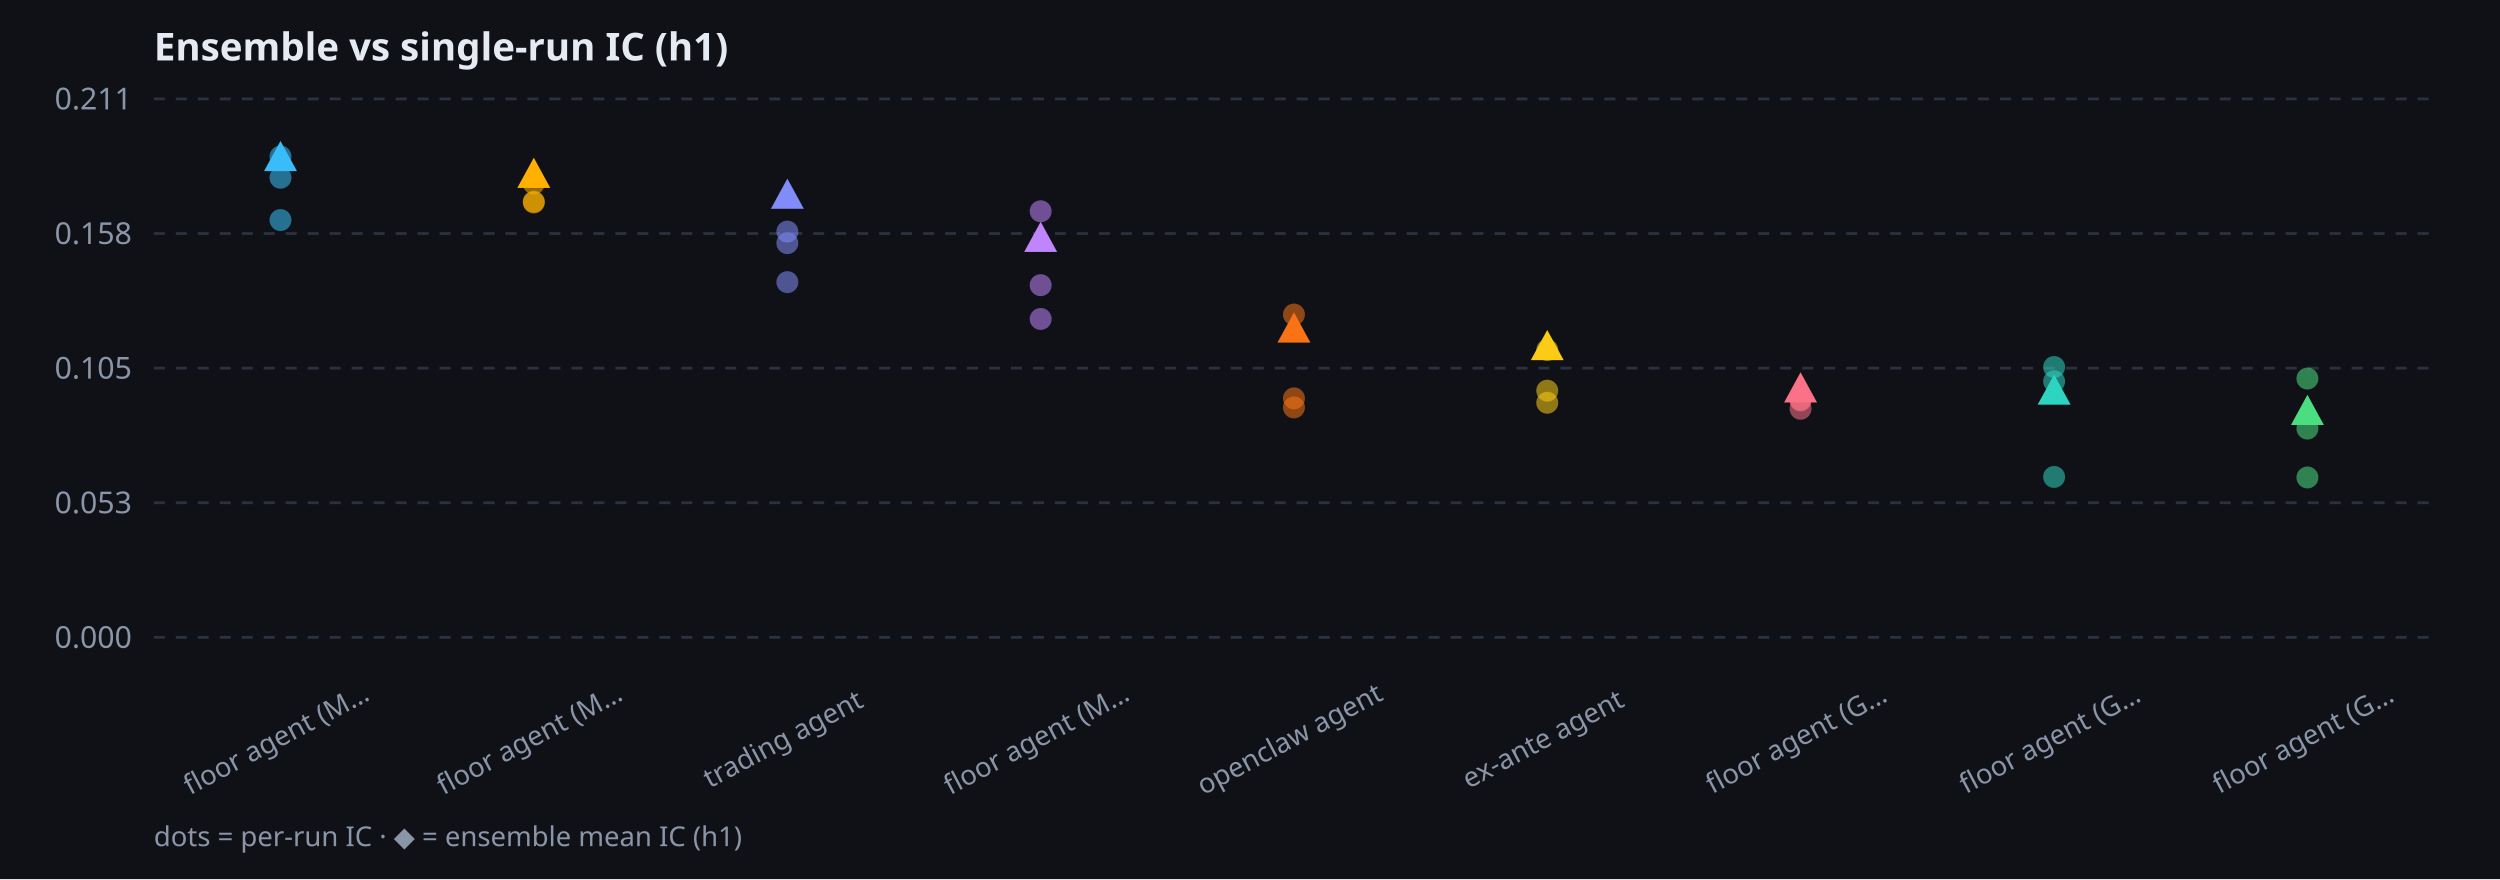
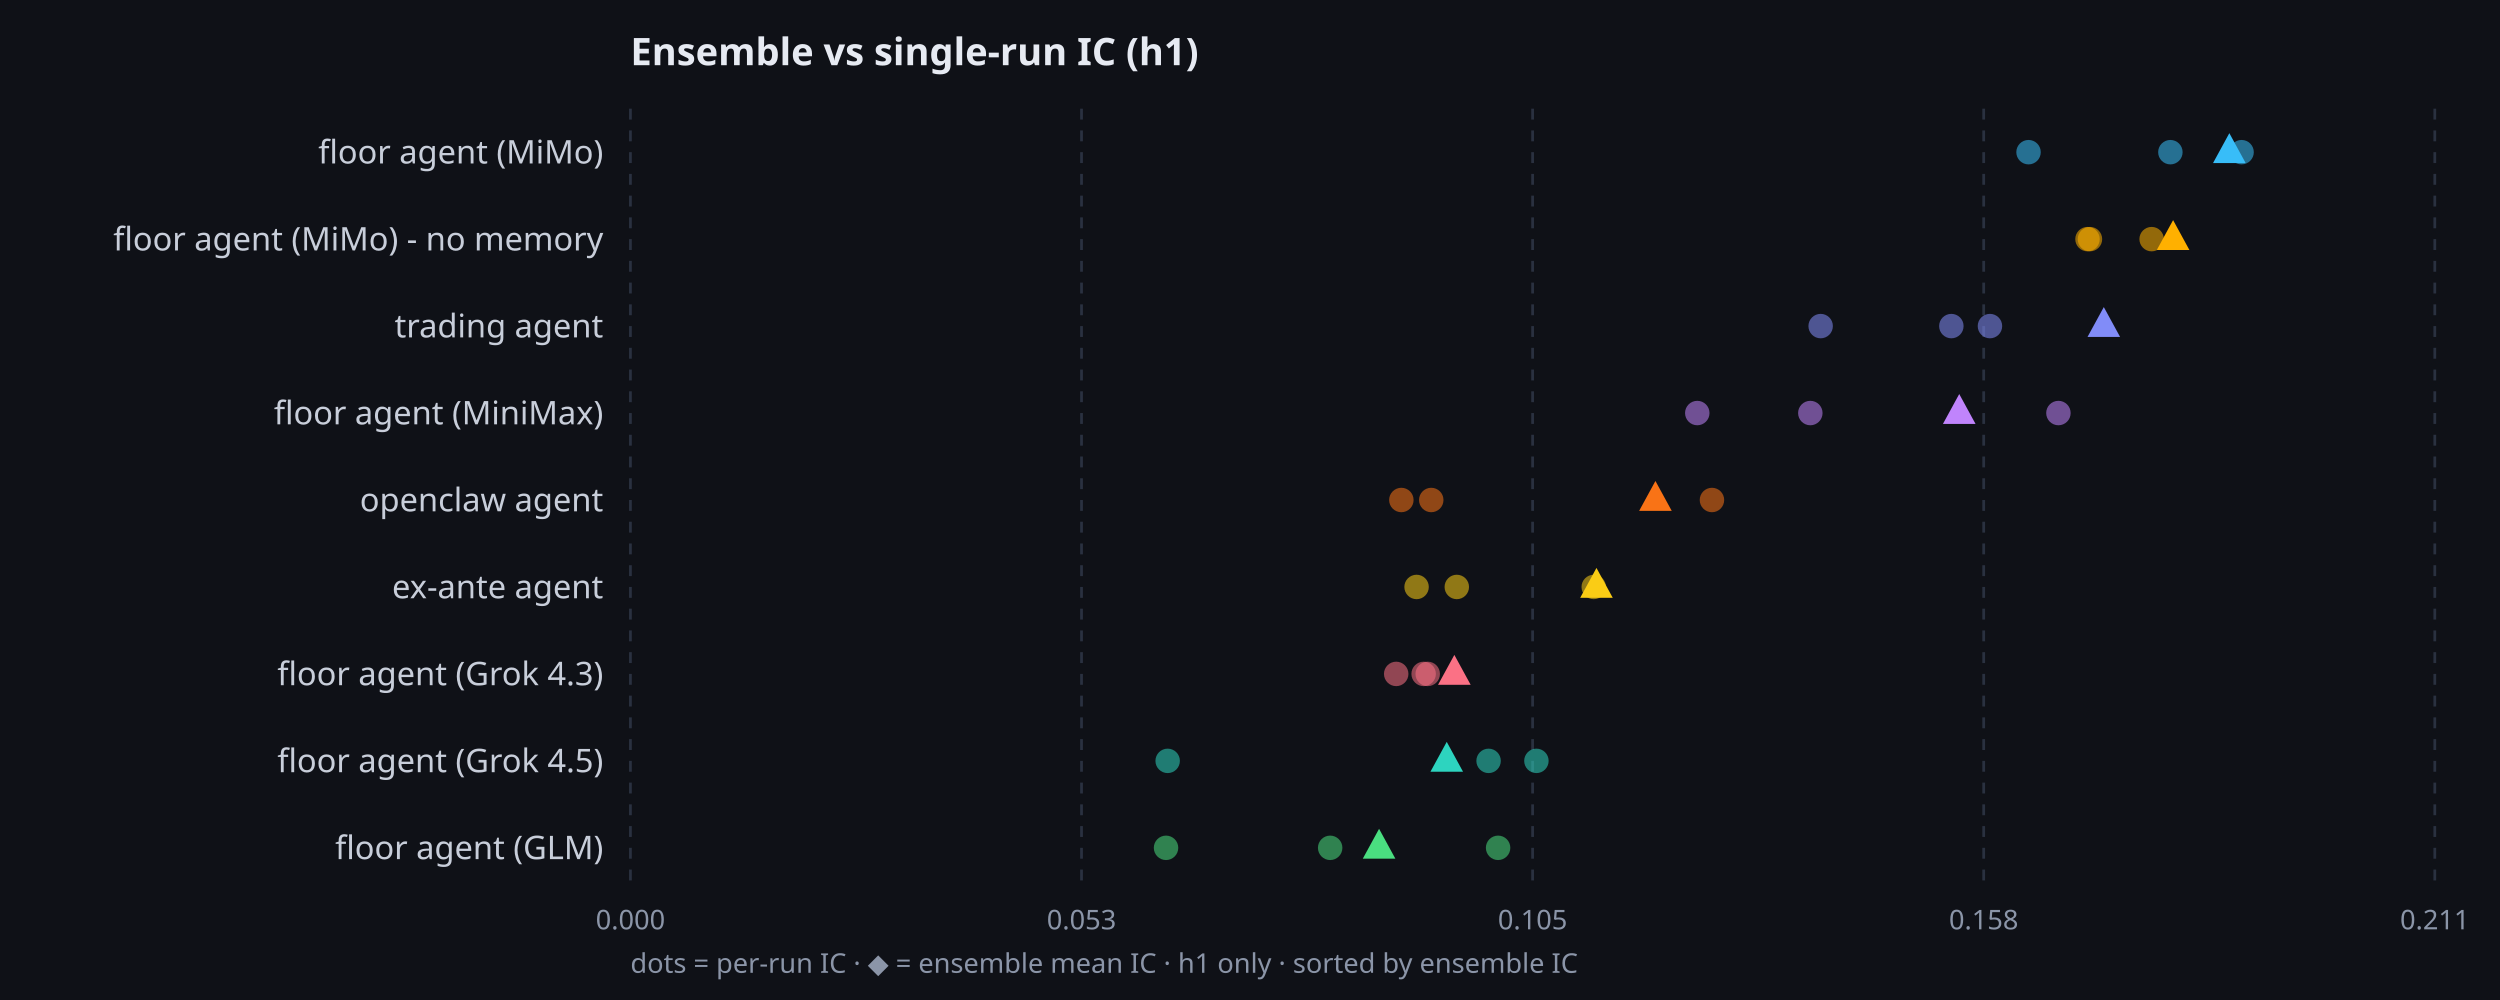
- <svg xmlns="http://www.w3.org/2000/svg" viewBox="0 0 910 320" role="img" aria-label="Ensemble vs single-run IC (h1)">
-   <rect width="910" height="320" fill="#0f1117" />
-   <text x="56" y="22" fill="#e6eaf2" font-size="14" font-family="ui-sans-serif,system-ui,sans-serif" font-weight="600">Ensemble vs single-run IC (h1)</text>
-   <line x1="56" y1="232.0" x2="886" y2="232.0" stroke="#2a3140" stroke-dasharray="4 4" />
-   <text x="48" y="232.0" fill="#8b95a8" font-size="11" text-anchor="end" dominant-baseline="middle" font-family="ui-sans-serif,system-ui,sans-serif">0.000</text>
-   <line x1="56" y1="183.0" x2="886" y2="183.0" stroke="#2a3140" stroke-dasharray="4 4" />
-   <text x="48" y="183.0" fill="#8b95a8" font-size="11" text-anchor="end" dominant-baseline="middle" font-family="ui-sans-serif,system-ui,sans-serif">0.053</text>
-   <line x1="56" y1="134.0" x2="886" y2="134.0" stroke="#2a3140" stroke-dasharray="4 4" />
-   <text x="48" y="134.0" fill="#8b95a8" font-size="11" text-anchor="end" dominant-baseline="middle" font-family="ui-sans-serif,system-ui,sans-serif">0.105</text>
-   <line x1="56" y1="85.0" x2="886" y2="85.0" stroke="#2a3140" stroke-dasharray="4 4" />
-   <text x="48" y="85.0" fill="#8b95a8" font-size="11" text-anchor="end" dominant-baseline="middle" font-family="ui-sans-serif,system-ui,sans-serif">0.158</text>
-   <line x1="56" y1="36.0" x2="886" y2="36.0" stroke="#2a3140" stroke-dasharray="4 4" />
-   <text x="48" y="36.0" fill="#8b95a8" font-size="11" text-anchor="end" dominant-baseline="middle" font-family="ui-sans-serif,system-ui,sans-serif">0.211</text>
-   <circle cx="102.1" cy="64.7" r="4" fill="#38bdf8" opacity="0.55" />
-   <circle cx="102.1" cy="57.0" r="4" fill="#38bdf8" opacity="0.55" />
-   <circle cx="102.1" cy="80.1" r="4" fill="#38bdf8" opacity="0.55" />
-   <polygon points="102.1,51.3 108.1,62.3 96.1,62.3" fill="#38bdf8" />
-   <text x="102.1" y="272" fill="#8b95a8" font-size="10" text-anchor="middle" font-family="ui-sans-serif,system-ui,sans-serif" transform="rotate(-28 102.1,272)">floor agent (M…</text>
-   <circle cx="194.3" cy="66.8" r="4" fill="#ffb000" opacity="0.55" />
-   <circle cx="194.3" cy="73.4" r="4" fill="#ffb000" opacity="0.55" />
-   <circle cx="194.3" cy="73.7" r="4" fill="#ffb000" opacity="0.55" />
-   <polygon points="194.3,57.4 200.3,68.4 188.3,68.4" fill="#ffb000" />
-   <text x="194.3" y="272" fill="#8b95a8" font-size="10" text-anchor="middle" font-family="ui-sans-serif,system-ui,sans-serif" transform="rotate(-28 194.3,272)">floor agent (M…</text>
-   <circle cx="286.6" cy="84.3" r="4" fill="#818cf8" opacity="0.55" />
-   <circle cx="286.6" cy="102.7" r="4" fill="#818cf8" opacity="0.55" />
-   <circle cx="286.6" cy="88.5" r="4" fill="#818cf8" opacity="0.55" />
-   <polygon points="286.6,65.0 292.6,76.0 280.6,76.0" fill="#818cf8" />
-   <text x="286.6" y="272" fill="#8b95a8" font-size="10" text-anchor="middle" font-family="ui-sans-serif,system-ui,sans-serif" transform="rotate(-28 286.6,272)">trading agent</text>
-   <circle cx="378.8" cy="103.8" r="4" fill="#c084fc" opacity="0.55" />
-   <circle cx="378.8" cy="76.9" r="4" fill="#c084fc" opacity="0.55" />
-   <circle cx="378.8" cy="116.1" r="4" fill="#c084fc" opacity="0.55" />
-   <polygon points="378.8,80.7 384.8,91.7 372.8,91.7" fill="#c084fc" />
-   <text x="378.8" y="272" fill="#8b95a8" font-size="10" text-anchor="middle" font-family="ui-sans-serif,system-ui,sans-serif" transform="rotate(-28 378.8,272)">floor agent (M…</text>
-   <circle cx="471.0" cy="148.3" r="4" fill="#f97316" opacity="0.55" />
-   <circle cx="471.0" cy="114.5" r="4" fill="#f97316" opacity="0.55" />
-   <circle cx="471.0" cy="145.0" r="4" fill="#f97316" opacity="0.55" />
-   <polygon points="471.0,113.7 477.0,124.7 465.0,124.7" fill="#f97316" />
-   <text x="471.0" y="272" fill="#8b95a8" font-size="10" text-anchor="middle" font-family="ui-sans-serif,system-ui,sans-serif" transform="rotate(-28 471.0,272)">openclaw agent</text>
-   <circle cx="563.2" cy="127.4" r="4" fill="#facc15" opacity="0.55" />
-   <circle cx="563.2" cy="142.2" r="4" fill="#facc15" opacity="0.55" />
-   <circle cx="563.2" cy="146.6" r="4" fill="#facc15" opacity="0.55" />
-   <polygon points="563.2,120.1 569.2,131.1 557.2,131.1" fill="#facc15" />
-   <text x="563.2" y="272" fill="#8b95a8" font-size="10" text-anchor="middle" font-family="ui-sans-serif,system-ui,sans-serif" transform="rotate(-28 563.2,272)">ex-ante agent</text>
-   <circle cx="655.4" cy="145.8" r="4" fill="#fb7185" opacity="0.55" />
-   <circle cx="655.4" cy="148.8" r="4" fill="#fb7185" opacity="0.55" />
-   <circle cx="655.4" cy="145.4" r="4" fill="#fb7185" opacity="0.55" />
-   <polygon points="655.4,135.5 661.4,146.5 649.4,146.5" fill="#fb7185" />
-   <text x="655.4" y="272" fill="#8b95a8" font-size="10" text-anchor="middle" font-family="ui-sans-serif,system-ui,sans-serif" transform="rotate(-28 655.4,272)">floor agent (G…</text>
-   <circle cx="747.7" cy="138.8" r="4" fill="#2dd4bf" opacity="0.55" />
-   <circle cx="747.7" cy="133.6" r="4" fill="#2dd4bf" opacity="0.55" />
-   <circle cx="747.7" cy="173.6" r="4" fill="#2dd4bf" opacity="0.55" />
-   <polygon points="747.7,136.3 753.7,147.3 741.7,147.3" fill="#2dd4bf" />
-   <text x="747.7" y="272" fill="#8b95a8" font-size="10" text-anchor="middle" font-family="ui-sans-serif,system-ui,sans-serif" transform="rotate(-28 747.7,272)">floor agent (G…</text>
-   <circle cx="839.9" cy="156.0" r="4" fill="#4ade80" opacity="0.55" />
-   <circle cx="839.9" cy="137.8" r="4" fill="#4ade80" opacity="0.55" />
-   <circle cx="839.9" cy="173.8" r="4" fill="#4ade80" opacity="0.55" />
-   <polygon points="839.9,143.7 845.9,154.7 833.9,154.7" fill="#4ade80" />
-   <text x="839.9" y="272" fill="#8b95a8" font-size="10" text-anchor="middle" font-family="ui-sans-serif,system-ui,sans-serif" transform="rotate(-28 839.9,272)">floor agent (G…</text>
-   <text x="56" y="308" fill="#8b95a8" font-size="10" font-family="ui-sans-serif,system-ui,sans-serif">dots = per-run IC · ◆ = ensemble mean IC (h1)</text>
+ <svg xmlns="http://www.w3.org/2000/svg" viewBox="0 0 920 368" role="img" aria-label="Ensemble vs single-run IC (h1)">
+   <rect width="920" height="368" fill="#0f1117" />
+   <text x="232" y="24" fill="#e6eaf2" font-size="14" font-family="ui-sans-serif,system-ui,sans-serif" font-weight="600">Ensemble vs single-run IC (h1)</text>
+   <line x1="232.0" y1="40" x2="232.0" y2="328" stroke="#2a3140" stroke-dasharray="4 4" />
+   <text x="232.0" y="342" fill="#8b95a8" font-size="10" text-anchor="middle" font-family="ui-sans-serif,system-ui,sans-serif">0.000</text>
+   <line x1="398.0" y1="40" x2="398.0" y2="328" stroke="#2a3140" stroke-dasharray="4 4" />
+   <text x="398.0" y="342" fill="#8b95a8" font-size="10" text-anchor="middle" font-family="ui-sans-serif,system-ui,sans-serif">0.053</text>
+   <line x1="564.0" y1="40" x2="564.0" y2="328" stroke="#2a3140" stroke-dasharray="4 4" />
+   <text x="564.0" y="342" fill="#8b95a8" font-size="10" text-anchor="middle" font-family="ui-sans-serif,system-ui,sans-serif">0.105</text>
+   <line x1="730.0" y1="40" x2="730.0" y2="328" stroke="#2a3140" stroke-dasharray="4 4" />
+   <text x="730.0" y="342" fill="#8b95a8" font-size="10" text-anchor="middle" font-family="ui-sans-serif,system-ui,sans-serif">0.158</text>
+   <line x1="896.0" y1="40" x2="896.0" y2="328" stroke="#2a3140" stroke-dasharray="4 4" />
+   <text x="896.0" y="342" fill="#8b95a8" font-size="10" text-anchor="middle" font-family="ui-sans-serif,system-ui,sans-serif">0.211</text>
+   <circle cx="798.7" cy="56.0" r="4.5" fill="#38bdf8" opacity="0.55" />
+   <circle cx="824.9" cy="56.0" r="4.5" fill="#38bdf8" opacity="0.55" />
+   <circle cx="746.5" cy="56.0" r="4.5" fill="#38bdf8" opacity="0.55" />
+   <polygon points="820.4,49.0 826.4,60.0 814.4,60.0" fill="#38bdf8" />
+   <text x="222" y="56.0" fill="#c8ceda" font-size="12" text-anchor="end" dominant-baseline="middle" font-family="ui-sans-serif,system-ui,sans-serif">floor agent (MiMo)</text>
+   <circle cx="791.8" cy="88.0" r="4.5" fill="#ffb000" opacity="0.55" />
+   <circle cx="769.1" cy="88.0" r="4.5" fill="#ffb000" opacity="0.55" />
+   <circle cx="768.2" cy="88.0" r="4.5" fill="#ffb000" opacity="0.55" />
+   <polygon points="799.7,81.0 805.7,92.0 793.7,92.0" fill="#ffb000" />
+   <text x="222" y="88.0" fill="#c8ceda" font-size="12" text-anchor="end" dominant-baseline="middle" font-family="ui-sans-serif,system-ui,sans-serif">floor agent (MiMo) - no memory</text>
+   <circle cx="732.3" cy="120.0" r="4.5" fill="#818cf8" opacity="0.55" />
+   <circle cx="670.0" cy="120.0" r="4.5" fill="#818cf8" opacity="0.55" />
+   <circle cx="718.1" cy="120.0" r="4.5" fill="#818cf8" opacity="0.55" />
+   <polygon points="774.2,113.0 780.2,124.0 768.2,124.0" fill="#818cf8" />
+   <text x="222" y="120.0" fill="#c8ceda" font-size="12" text-anchor="end" dominant-baseline="middle" font-family="ui-sans-serif,system-ui,sans-serif">trading agent</text>
+   <circle cx="666.2" cy="152.0" r="4.5" fill="#c084fc" opacity="0.55" />
+   <circle cx="757.5" cy="152.0" r="4.5" fill="#c084fc" opacity="0.55" />
+   <circle cx="624.6" cy="152.0" r="4.5" fill="#c084fc" opacity="0.55" />
+   <polygon points="721.0,145.0 727.0,156.0 715.0,156.0" fill="#c084fc" />
+   <text x="222" y="152.0" fill="#c8ceda" font-size="12" text-anchor="end" dominant-baseline="middle" font-family="ui-sans-serif,system-ui,sans-serif">floor agent (MiniMax)</text>
+   <circle cx="515.7" cy="184.0" r="4.5" fill="#f97316" opacity="0.55" />
+   <circle cx="630.0" cy="184.0" r="4.5" fill="#f97316" opacity="0.55" />
+   <circle cx="526.7" cy="184.0" r="4.5" fill="#f97316" opacity="0.55" />
+   <polygon points="609.2,177.0 615.2,188.0 603.2,188.0" fill="#f97316" />
+   <text x="222" y="184.0" fill="#c8ceda" font-size="12" text-anchor="end" dominant-baseline="middle" font-family="ui-sans-serif,system-ui,sans-serif">openclaw agent</text>
+   <circle cx="586.5" cy="216.0" r="4.5" fill="#facc15" opacity="0.55" />
+   <circle cx="536.1" cy="216.0" r="4.5" fill="#facc15" opacity="0.55" />
+   <circle cx="521.3" cy="216.0" r="4.5" fill="#facc15" opacity="0.55" />
+   <polygon points="587.5,209.0 593.5,220.0 581.5,220.0" fill="#facc15" />
+   <text x="222" y="216.0" fill="#c8ceda" font-size="12" text-anchor="end" dominant-baseline="middle" font-family="ui-sans-serif,system-ui,sans-serif">ex-ante agent</text>
+   <circle cx="523.9" cy="248.0" r="4.5" fill="#fb7185" opacity="0.55" />
+   <circle cx="513.8" cy="248.0" r="4.5" fill="#fb7185" opacity="0.55" />
+   <circle cx="525.4" cy="248.0" r="4.5" fill="#fb7185" opacity="0.55" />
+   <polygon points="535.2,241.0 541.2,252.0 529.2,252.0" fill="#fb7185" />
+   <text x="222" y="248.0" fill="#c8ceda" font-size="12" text-anchor="end" dominant-baseline="middle" font-family="ui-sans-serif,system-ui,sans-serif">floor agent (Grok 4.3)</text>
+   <circle cx="547.8" cy="280.0" r="4.5" fill="#2dd4bf" opacity="0.55" />
+   <circle cx="565.4" cy="280.0" r="4.5" fill="#2dd4bf" opacity="0.55" />
+   <circle cx="429.7" cy="280.0" r="4.5" fill="#2dd4bf" opacity="0.55" />
+   <polygon points="532.4,273.0 538.4,284.0 526.4,284.0" fill="#2dd4bf" />
+   <text x="222" y="280.0" fill="#c8ceda" font-size="12" text-anchor="end" dominant-baseline="middle" font-family="ui-sans-serif,system-ui,sans-serif">floor agent (Grok 4.5)</text>
+   <circle cx="489.5" cy="312.0" r="4.5" fill="#4ade80" opacity="0.55" />
+   <circle cx="551.3" cy="312.0" r="4.5" fill="#4ade80" opacity="0.55" />
+   <circle cx="429.1" cy="312.0" r="4.5" fill="#4ade80" opacity="0.55" />
+   <polygon points="507.5,305.0 513.5,316.0 501.5,316.0" fill="#4ade80" />
+   <text x="222" y="312.0" fill="#c8ceda" font-size="12" text-anchor="end" dominant-baseline="middle" font-family="ui-sans-serif,system-ui,sans-serif">floor agent (GLM)</text>
+   <text x="232" y="358" fill="#8b95a8" font-size="10" font-family="ui-sans-serif,system-ui,sans-serif">dots = per-run IC · ◆ = ensemble mean IC · h1 only · sorted by ensemble IC</text>
</svg>
